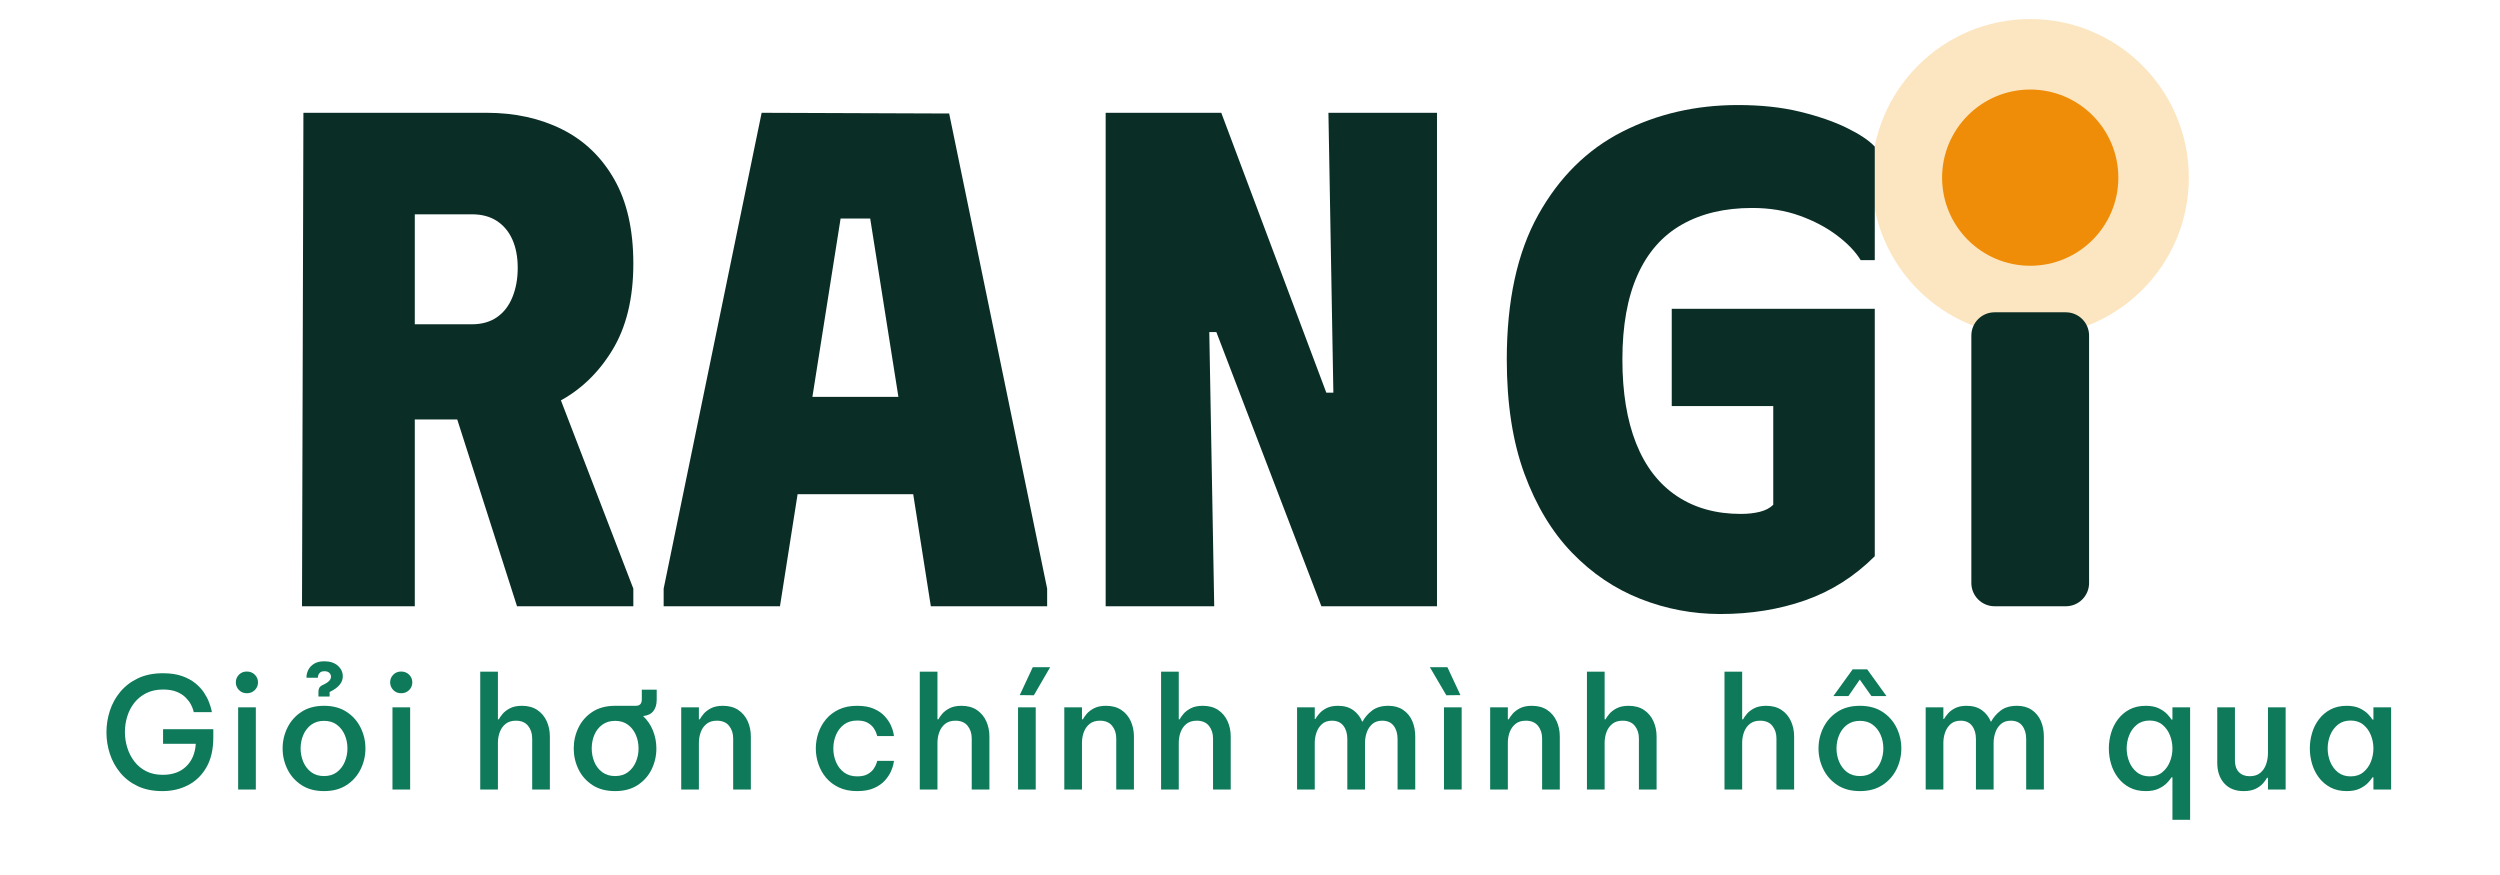
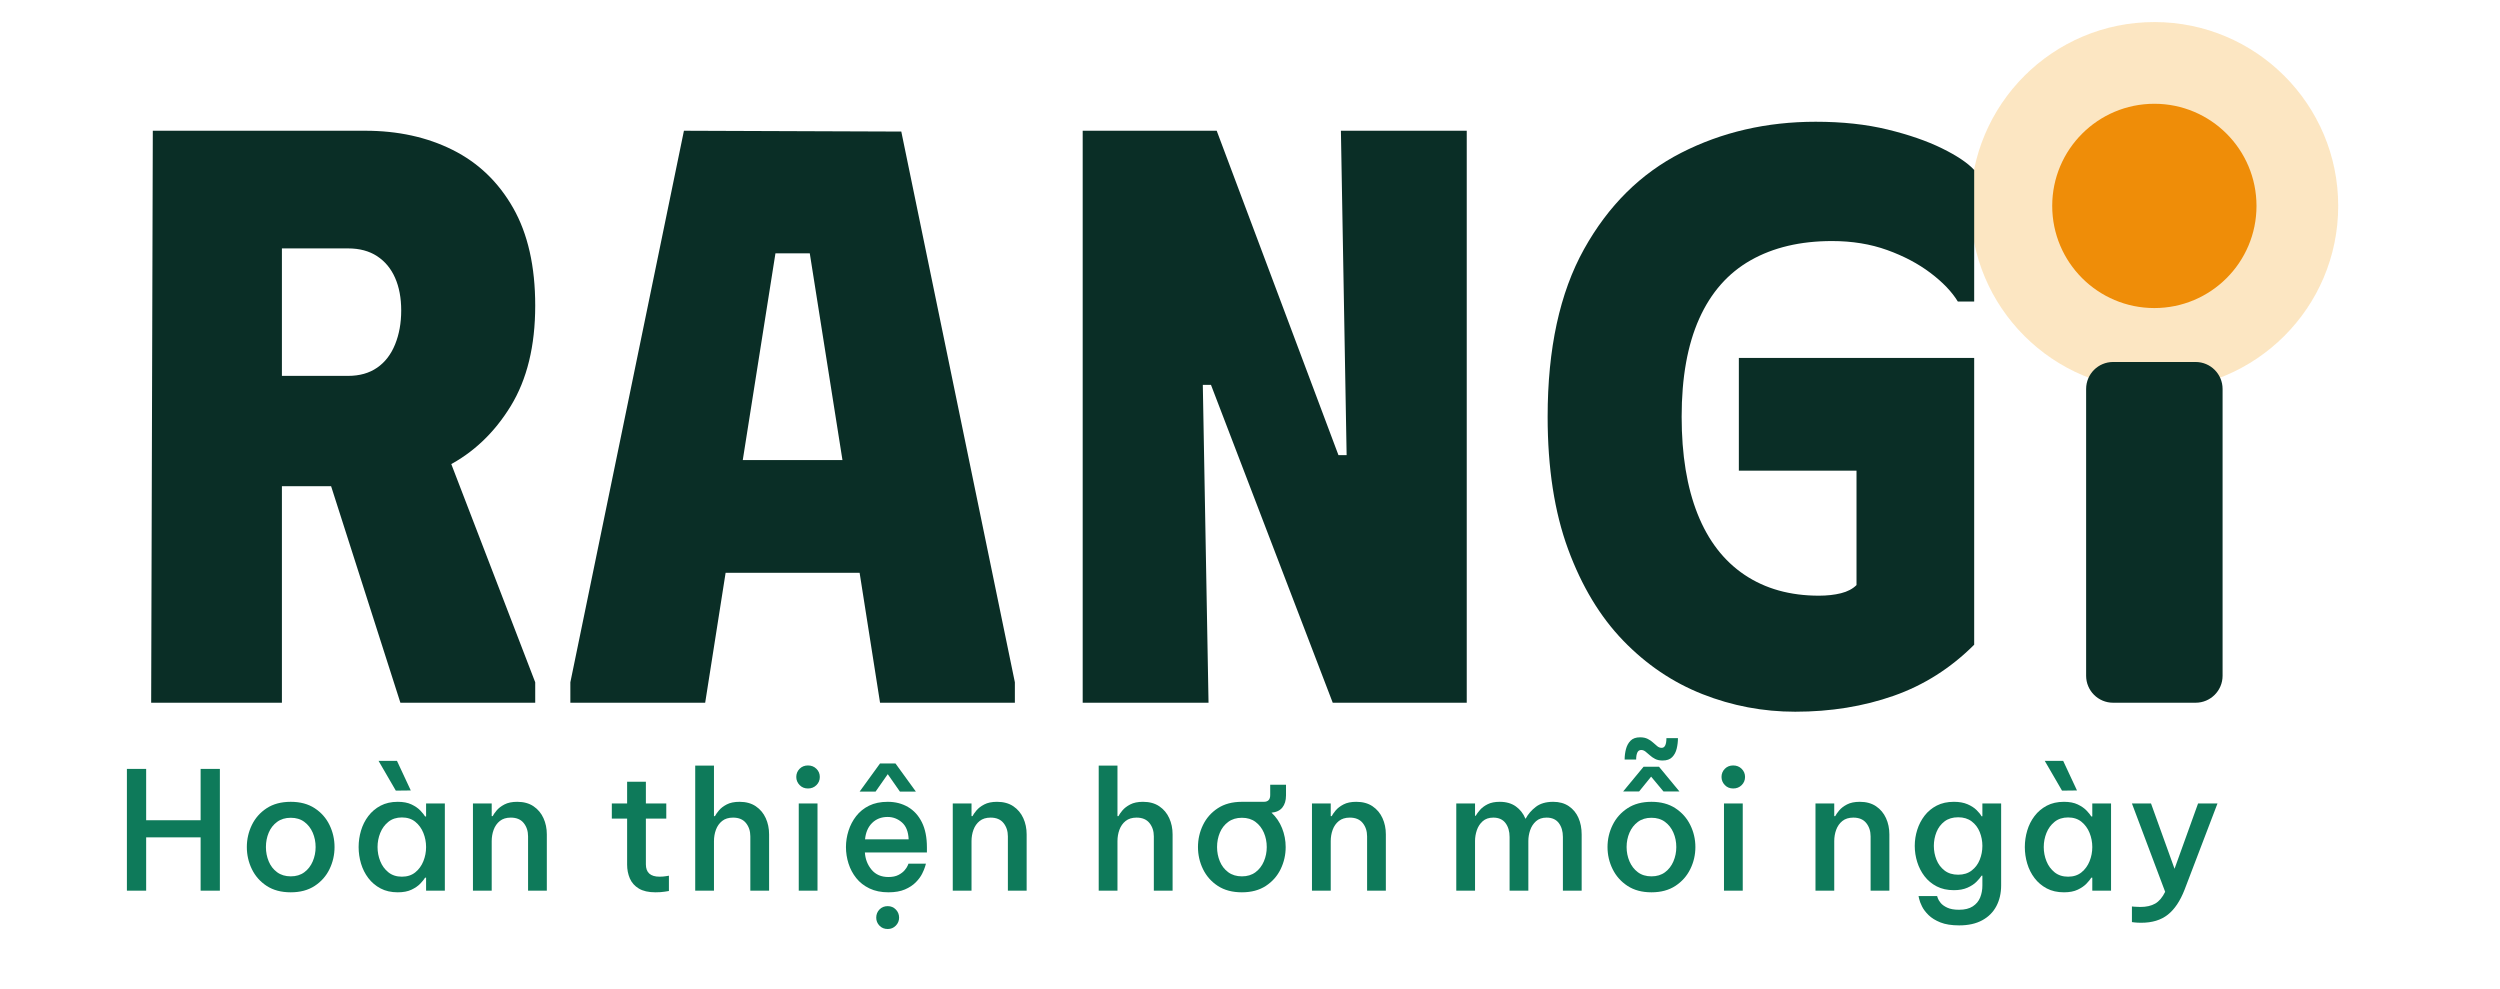
- <svg xmlns="http://www.w3.org/2000/svg" viewBox="0 0 354.63 124.00" role="img" aria-label="Rangi — Giỏi hơn chính mình hôm qua">
-   <g transform="translate(24.34 0)">
-     <circle cx="263.65" cy="25.20" r="22.5" fill="#F5A623" opacity="0.28" />
-     <circle cx="263.65" cy="25.20" r="12.5" fill="#EF8D08" />
-     <rect x="255.30" y="44.30" width="16.70" height="41.70" rx="3.30" fill="#0A2E26" />
-     <g transform="translate(14.00 86.00) scale(0.1 -0.1)">
-       <path d="M47 700L205 700L205 0L45 0ZM307 700Q367 700 414 676.5Q461 653 488 605.5Q515 558 515 486Q515 412 485 363Q455 314 407.5 289.5Q360 265 307 265L124 265L124 700ZM205 400L286 400Q307 400 321.5 410Q336 420 343.5 438.5Q351 457 351 480Q351 503 343.5 520Q336 537 321.5 546.5Q307 556 286 556L205 556ZM238 350L390 350L515 25L515 0L350 0Z" fill="#0A2E26" />
-     </g>
-     <g transform="translate(69.30 86.00) scale(0.1 -0.1)">
-       <path d="M5 0L5 25L144 700L410 699L549 25L549 0L384 0L359 159L195 159L170 0ZM216 297L338 297L298 550L256 550Z" fill="#0A2E26" />
-     </g>
-     <g transform="translate(128.00 86.00) scale(0.1 -0.1)">
-       <path d="M361 700L515 700L515 0L351 0L202 389L192 389L199 0L45 0L45 700L209 700L358 303L368 303Z" fill="#0A2E26" />
-     </g>
-     <g transform="translate(187.40 86.00) scale(0.1 -0.1)">
-       <path d="M20 350Q20 475 64.5 555Q109 635 183.5 673Q258 711 348 711Q397 711 436 701.5Q475 692 502.5 678.5Q530 665 542 652L542 491L522 491Q511 509 488.5 526Q466 543 435.5 554Q405 565 368 565Q310 565 268.5 541.5Q227 518 205.5 470Q184 422 184 350Q184 280 203.5 231Q223 182 261 156.5Q299 131 352 131Q367 131 379 134Q391 137 398 144L398 284L254 284L254 422L542 422L542 71Q499 28 443.5 8.5Q388 -11 323 -11Q264 -11 209.5 10.5Q155 32 112.5 76Q70 120 45 188Q20 256 20 350Z" fill="#0A2E26" />
-     </g>
+ <svg xmlns="http://www.w3.org/2000/svg" viewBox="0 0 305.95 121.00" role="img" aria-label="Rangi — Hoàn thiện hơn mỗi ngày">
+   <circle cx="263.65" cy="25.20" r="22.5" fill="#F5A623" opacity="0.28" />
+   <circle cx="263.65" cy="25.20" r="12.5" fill="#EF8D08" />
+   <rect x="255.30" y="44.30" width="16.70" height="41.70" rx="3.30" fill="#0A2E26" />
+   <g transform="translate(14.00 86.00) scale(0.1 -0.1)">
+     <path d="M47 700L205 700L205 0L45 0ZM307 700Q367 700 414 676.5Q461 653 488 605.5Q515 558 515 486Q515 412 485 363Q455 314 407.5 289.5Q360 265 307 265L124 265L124 700ZM205 400L286 400Q307 400 321.5 410Q336 420 343.5 438.5Q351 457 351 480Q351 503 343.5 520Q336 537 321.5 546.5Q307 556 286 556L205 556ZM238 350L390 350L515 25L515 0L350 0Z" fill="#0A2E26" />
  </g>
-   <g transform="translate(14.00 112.00) scale(0.022 -0.022)">
-     <path d="M411 -10Q319 -10 251.5 22Q184 54 139 108.5Q94 163 72 230.5Q50 298 50 369Q50 440 72 508Q94 576 139.5 630.5Q185 685 253.5 717.5Q322 750 414 750Q486 750 537 732Q588 714 623 685.5Q658 657 679 625Q700 593 711 564Q722 535 726 517Q730 499 730 499L613 499Q613 499 609 514Q605 529 593.5 550.5Q582 572 560 594Q538 616 502.5 630.5Q467 645 415 645Q353 645 306.5 621.5Q260 598 229.5 559Q199 520 184 471Q169 422 169 371Q169 319 184.5 269.5Q200 220 230.5 180.5Q261 141 306.5 118Q352 95 413 95Q508 95 564 149Q620 203 626 295L415 295L415 389L739 389L739 336Q739 222 695.5 145Q652 68 577.5 29Q503 -10 411 -10Z" fill="#0E7A5A" />
+   <g transform="translate(69.30 86.00) scale(0.1 -0.1)">
+     <path d="M5 0L5 25L144 700L410 699L549 25L549 0L384 0L359 159L195 159L170 0ZM216 297L338 297L298 550L256 550Z" fill="#0A2E26" />
  </g>
-   <g transform="translate(32.00 112.00) scale(0.022 -0.022)">
+   <g transform="translate(128.00 86.00) scale(0.1 -0.1)">
+     <path d="M361 700L515 700L515 0L351 0L202 389L192 389L199 0L45 0L45 700L209 700L358 303L368 303Z" fill="#0A2E26" />
+   </g>
+   <g transform="translate(187.40 86.00) scale(0.1 -0.1)">
+     <path d="M20 350Q20 475 64.5 555Q109 635 183.5 673Q258 711 348 711Q397 711 436 701.5Q475 692 502.5 678.5Q530 665 542 652L542 491L522 491Q511 509 488.5 526Q466 543 435.5 554Q405 565 368 565Q310 565 268.5 541.5Q227 518 205.5 470Q184 422 184 350Q184 280 203.5 231Q223 182 261 156.5Q299 131 352 131Q367 131 379 134Q391 137 398 144L398 284L254 284L254 422L542 422L542 71Q499 28 443.5 8.5Q388 -11 323 -11Q264 -11 209.5 10.5Q155 32 112.5 76Q70 120 45 188Q20 256 20 350Z" fill="#0A2E26" />
+   </g>
+   <g transform="translate(14.00 109.00) scale(0.020137 -0.020137)">
+     <path d="M76 0L76 740L193 740L193 428L524 428L524 740L641 740L641 0L524 0L524 324L193 324L193 0Z" fill="#0E7A5A" />
+   </g>
+   <g transform="translate(29.06 109.00) scale(0.020137 -0.020137)">
+     <path d="M324 -10Q237 -10 177.5 29Q118 68 87.5 131Q57 194 57 265Q57 336 87.5 399Q118 462 177.5 501Q237 540 324 540Q410 540 469.5 501Q529 462 559.5 399Q590 336 590 265Q590 194 559.5 131Q529 68 469.5 29Q410 -10 324 -10ZM324 87Q373 87 406.5 112Q440 137 457.5 178Q475 219 475 265Q475 312 457.5 352.5Q440 393 406.5 418Q373 443 324 443Q275 443 241 418Q207 393 190 352.5Q173 312 173 265Q173 219 190 178Q207 137 241 112Q275 87 324 87Z" fill="#0E7A5A" />
+   </g>
+   <g transform="translate(42.66 109.00) scale(0.020137 -0.020137)">
+     <path d="M287 608L182 789L294 789L378 609ZM299 540Q349 540 382.5 524Q416 508 436 487Q456 466 465 451L471 451L471 530L585 530L585 0L471 0L471 79L465 79Q456 64 436 43Q416 22 382.5 6Q349 -10 299 -10Q239 -10 194.5 13.5Q150 37 120 76.5Q90 116 75.5 165Q61 214 61 265Q61 316 75.5 365Q90 414 120 453.5Q150 493 194.5 516.5Q239 540 299 540ZM324 445Q275 445 242 418.5Q209 392 192.5 351Q176 310 176 265Q176 220 192.5 179Q209 138 242 111.5Q275 85 324 85Q373 85 405.5 111.5Q438 138 454.5 179Q471 220 471 265Q471 310 454.5 351Q438 392 405.5 418.5Q373 445 324 445Z" fill="#0E7A5A" />
+   </g>
+   <g transform="translate(56.55 109.00) scale(0.020137 -0.020137)">
+     <path d="M66 0L66 530L180 530L180 453L186 453Q193 467 210 487.5Q227 508 257.5 524Q288 540 335 540Q394 540 434 513Q474 486 494.5 441Q515 396 515 342L515 0L401 0L401 330Q401 378 374.5 411Q348 444 296 444Q255 444 229.5 423.5Q204 403 192 370.5Q180 338 180 301L180 0Z" fill="#0E7A5A" />
+   </g>
+   <g transform="translate(68.91 109.00) scale(0.020137 -0.020137)">
+     <path d="" fill="#0E7A5A" />
+   </g>
+   <g transform="translate(74.21 109.00) scale(0.020137 -0.020137)">
+     <path d="M298 -10Q235 -10 197 13Q159 36 142.5 74.5Q126 113 126 158L126 438L33 438L33 530L126 530L126 662L240 662L240 530L364 530L364 438L240 438L240 160Q240 85 323 85Q344 85 362 88Q380 91 380 91L380 -2Q380 -2 355.5 -6Q331 -10 298 -10Z" fill="#0E7A5A" />
+   </g>
+   <g transform="translate(83.55 109.00) scale(0.020137 -0.020137)">
+     <path d="M76 0L76 760L190 760L190 453L196 453Q203 467 220 487.5Q237 508 267.5 524Q298 540 345 540Q404 540 444 513Q484 486 504.5 441Q525 396 525 342L525 0L411 0L411 330Q411 378 384.5 411Q358 444 306 444Q265 444 239.5 423.5Q214 403 202 370.5Q190 338 190 301L190 0Z" fill="#0E7A5A" />
+   </g>
+   <g transform="translate(96.12 109.00) scale(0.020137 -0.020137)">
    <path d="M137 621Q106 621 86 642Q66 663 66 691Q66 720 86 740.5Q106 761 137 761Q168 761 188.5 740.5Q209 720 209 691Q209 662 188.5 641.5Q168 621 137 621ZM81 0L81 530L195 530L195 0Z" fill="#0E7A5A" />
  </g>
-   <g transform="translate(38.77 112.00) scale(0.022 -0.022)">
-     <path d="M291 600L291 632Q291 643 295.5 653.5Q300 664 312 671L327 678Q372 700 372 728Q372 741 361.5 752Q351 763 330 763Q311 763 301.5 754.5Q292 746 289.5 736Q287 726 287 721L214 721Q213 746 225 770.5Q237 795 262.5 811Q288 827 329 827Q384 827 416 798.5Q448 770 448 730Q448 671 367 631L363 629L363 600ZM327 -10Q241 -10 181.5 29Q122 68 91 131Q60 194 60 265Q60 336 91 399Q122 462 181.5 501Q241 540 327 540Q413 540 472.5 501Q532 462 563 399Q594 336 594 265Q594 194 563 131Q532 68 472.5 29Q413 -10 327 -10ZM327 87Q376 87 409.5 112Q443 137 460.5 178Q478 219 478 265Q478 312 460.5 352.5Q443 393 409.5 418Q376 443 327 443Q278 443 244.5 418Q211 393 193.5 352.5Q176 312 176 265Q176 219 193.5 178Q211 137 244.5 112Q278 87 327 87Z" fill="#0E7A5A" />
+   <g transform="translate(102.32 109.00) scale(0.020137 -0.020137)">
+     <path d="M143 602L267 773L361 773L485 602L388 602L314 708L240 602ZM318 -10Q252 -10 203 13.5Q154 37 122.5 76.5Q91 116 75.5 165Q60 214 60 265Q60 315 75.5 364Q91 413 122 453Q153 493 200.5 516.5Q248 540 314 540Q383 540 437 508.5Q491 477 521.5 415.5Q552 354 552 263L552 232L175 232Q179 171 216 127Q253 83 318 83Q355 83 379 95.5Q403 108 416.5 124Q430 140 435 152Q440 164 440 164L546 164Q546 164 541 146.5Q536 129 523 103Q510 77 484.5 51Q459 25 418.5 7.5Q378 -10 318 -10ZM176 312L441 312Q438 382 400 415Q362 448 313 448Q256 448 219 411.5Q182 375 176 312ZM314 -233Q283 -233 263.5 -212.5Q244 -192 244 -164Q244 -135 263.5 -114.5Q283 -94 314 -94Q343 -94 363 -114.5Q383 -135 383 -164Q383 -192 363 -212.5Q343 -233 314 -233Z" fill="#0E7A5A" />
  </g>
-   <g transform="translate(53.89 112.00) scale(0.022 -0.022)">
+   <g transform="translate(115.27 109.00) scale(0.020137 -0.020137)">
+     <path d="M66 0L66 530L180 530L180 453L186 453Q193 467 210 487.5Q227 508 257.5 524Q288 540 335 540Q394 540 434 513Q474 486 494.5 441Q515 396 515 342L515 0L401 0L401 330Q401 378 374.5 411Q348 444 296 444Q255 444 229.5 423.5Q204 403 192 370.5Q180 338 180 301L180 0Z" fill="#0E7A5A" />
+   </g>
+   <g transform="translate(127.64 109.00) scale(0.020137 -0.020137)">
+     <path d="" fill="#0E7A5A" />
+   </g>
+   <g transform="translate(132.93 109.00) scale(0.020137 -0.020137)">
+     <path d="M76 0L76 760L190 760L190 453L196 453Q203 467 220 487.5Q237 508 267.5 524Q298 540 345 540Q404 540 444 513Q484 486 504.5 441Q525 396 525 342L525 0L411 0L411 330Q411 378 384.5 411Q358 444 306 444Q265 444 239.5 423.5Q214 403 202 370.5Q190 338 190 301L190 0Z" fill="#0E7A5A" />
+   </g>
+   <g transform="translate(145.46 109.00) scale(0.020137 -0.020137)">
+     <path d="M324 -10Q237 -10 177.5 29Q118 68 87.5 131Q57 194 57 265Q57 336 87.5 399Q118 462 177.5 501Q237 540 324 540L457 540Q496 540 496 581L496 644L592 644L592 579Q592 533 570 505.5Q548 478 504 474Q546 435 568 380Q590 325 590 265Q590 194 559.5 131Q529 68 469.5 29Q410 -10 324 -10ZM324 87Q373 87 406.5 112Q440 137 457.5 178Q475 219 475 265Q475 312 457.5 352.5Q440 393 406.5 418Q373 443 324 443Q275 443 241 418Q207 393 190 352.5Q173 312 173 265Q173 219 190 178Q207 137 241 112Q275 87 324 87Z" fill="#0E7A5A" />
+   </g>
+   <g transform="translate(159.23 109.00) scale(0.020137 -0.020137)">
+     <path d="M66 0L66 530L180 530L180 453L186 453Q193 467 210 487.5Q227 508 257.5 524Q288 540 335 540Q394 540 434 513Q474 486 494.5 441Q515 396 515 342L515 0L401 0L401 330Q401 378 374.5 411Q348 444 296 444Q255 444 229.5 423.5Q204 403 192 370.5Q180 338 180 301L180 0Z" fill="#0E7A5A" />
+   </g>
+   <g transform="translate(171.60 109.00) scale(0.020137 -0.020137)">
+     <path d="" fill="#0E7A5A" />
+   </g>
+   <g transform="translate(176.89 109.00) scale(0.020137 -0.020137)">
+     <path d="M66 0L66 530L180 530L180 455L184 455Q193 471 210.5 491Q228 511 257 525.5Q286 540 330 540Q389 540 428 512Q467 484 486 438L488 438Q509 478 549 509Q589 540 655 540Q711 540 750 513.5Q789 487 808.5 442.5Q828 398 828 342L828 0L714 0L714 326Q714 378 689 411Q664 444 615 444Q575 444 550.5 422Q526 400 515 367.5Q504 335 504 302L504 0L390 0L390 326Q390 378 365 411Q340 444 291 444Q251 444 226.5 422Q202 400 191 367.5Q180 335 180 302L180 0Z" fill="#0E7A5A" />
+   </g>
+   <g transform="translate(195.52 109.00) scale(0.020137 -0.020137)">
+     <path d="M395 791Q368 791 349.5 800.5Q331 810 317 823Q303 836 290.5 845.5Q278 855 265 855Q248 855 241 839Q234 823 234 797L164 797Q164 829 172 860Q180 891 200 911.5Q220 932 258 932Q285 932 304 922.5Q323 913 337 900Q351 887 363 877.5Q375 868 389 868Q404 868 411 883.5Q418 899 418 927L488 927Q488 895 480.5 863.5Q473 832 453 811.5Q433 791 395 791ZM155 603L279 753L373 753L497 603L400 603L325 693L252 603ZM327 -10Q241 -10 181.5 29Q122 68 91 131Q60 194 60 265Q60 336 91 399Q122 462 181.5 501Q241 540 327 540Q413 540 472.5 501Q532 462 563 399Q594 336 594 265Q594 194 563 131Q532 68 472.5 29Q413 -10 327 -10ZM327 87Q376 87 409.5 112Q443 137 460.5 178Q478 219 478 265Q478 312 460.5 352.5Q443 393 409.5 418Q376 443 327 443Q278 443 244.5 418Q211 393 193.5 352.5Q176 312 176 265Q176 219 193.5 178Q211 137 244.5 112Q278 87 327 87Z" fill="#0E7A5A" />
+   </g>
+   <g transform="translate(209.35 109.00) scale(0.020137 -0.020137)">
    <path d="M137 621Q106 621 86 642Q66 663 66 691Q66 720 86 740.5Q106 761 137 761Q168 761 188.5 740.5Q209 720 209 691Q209 662 188.5 641.5Q168 621 137 621ZM81 0L81 530L195 530L195 0Z" fill="#0E7A5A" />
  </g>
-   <g transform="translate(60.66 112.00) scale(0.022 -0.022)">
+   <g transform="translate(215.56 109.00) scale(0.020137 -0.020137)">
    <path d="" fill="#0E7A5A" />
  </g>
-   <g transform="translate(66.45 112.00) scale(0.022 -0.022)">
-     <path d="M76 0L76 760L190 760L190 453L196 453Q203 467 220 487.5Q237 508 267.5 524Q298 540 345 540Q404 540 444 513Q484 486 504.5 441Q525 396 525 342L525 0L411 0L411 330Q411 378 384.5 411Q358 444 306 444Q265 444 239.5 423.5Q214 403 202 370.5Q190 338 190 301L190 0Z" fill="#0E7A5A" />
-   </g>
-   <g transform="translate(80.13 112.00) scale(0.022 -0.022)">
-     <path d="M324 -10Q237 -10 177.5 29Q118 68 87.5 131Q57 194 57 265Q57 336 87.5 399Q118 462 177.5 501Q237 540 324 540L457 540Q496 540 496 581L496 644L592 644L592 579Q592 533 570 505.5Q548 478 504 474Q546 435 568 380Q590 325 590 265Q590 194 559.5 131Q529 68 469.5 29Q410 -10 324 -10ZM324 87Q373 87 406.5 112Q440 137 457.5 178Q475 219 475 265Q475 312 457.5 352.5Q440 393 406.5 418Q373 443 324 443Q275 443 241 418Q207 393 190 352.5Q173 312 173 265Q173 219 190 178Q207 137 241 112Q275 87 324 87Z" fill="#0E7A5A" />
-   </g>
-   <g transform="translate(95.18 112.00) scale(0.022 -0.022)">
+   <g transform="translate(220.85 109.00) scale(0.020137 -0.020137)">
    <path d="M66 0L66 530L180 530L180 453L186 453Q193 467 210 487.5Q227 508 257.5 524Q288 540 335 540Q394 540 434 513Q474 486 494.5 441Q515 396 515 342L515 0L401 0L401 330Q401 378 374.5 411Q348 444 296 444Q255 444 229.5 423.5Q204 403 192 370.5Q180 338 180 301L180 0Z" fill="#0E7A5A" />
  </g>
-   <g transform="translate(108.69 112.00) scale(0.022 -0.022)">
-     <path d="" fill="#0E7A5A" />
+   <g transform="translate(233.18 109.00) scale(0.020137 -0.020137)">
+     <path d="M327 -211Q258 -211 213 -193Q168 -175 141 -148.5Q114 -122 101 -95.5Q88 -69 84 -51Q80 -33 80 -33L193 -33Q193 -33 197 -45.5Q201 -58 214.5 -74.5Q228 -91 255 -103.5Q282 -116 326 -116Q378 -116 409.5 -95.5Q441 -75 454.5 -41.5Q468 -8 468 31L468 91L463 91Q452 74 431.5 53.5Q411 33 377 18Q343 3 295 3Q235 3 190.5 26Q146 49 116.5 87.5Q87 126 72 174Q57 222 57 272Q57 322 72 369.5Q87 417 116.5 455.5Q146 494 190.5 517Q235 540 295 540Q343 540 377 525.5Q411 511 432 490.5Q453 470 463 452L468 452L468 530L582 530L582 32Q582 -39 553 -94Q524 -149 467 -180Q410 -211 327 -211ZM321 97Q370 97 403 122.5Q436 148 452 188Q468 228 468 272Q468 316 452 356Q436 396 403 421Q370 446 321 446Q271 446 238 421Q205 396 189 356Q173 316 173 272Q173 228 189 188Q205 148 238 122.5Q271 97 321 97Z" fill="#0E7A5A" />
  </g>
-   <g transform="translate(114.47 112.00) scale(0.022 -0.022)">
-     <path d="M323 -10Q256 -10 206 13.5Q156 37 123 76.5Q90 116 73.5 165Q57 214 57 265Q57 316 73.5 365Q90 414 123 453.5Q156 493 206 516.5Q256 540 323 540Q389 540 432.5 520.5Q476 501 502 472Q528 443 541 414Q554 385 557.5 365Q561 345 561 345L453 345Q453 345 448.5 360Q444 375 431 395Q418 415 392.5 430Q367 445 324 445Q273 445 239 419.5Q205 394 187.5 353Q170 312 170 265Q170 218 187.5 177Q205 136 239 110.5Q273 85 324 85Q367 85 392.5 100Q418 115 431 135Q444 155 448.5 170Q453 185 453 185L561 185Q561 185 557.5 165Q554 145 541 116Q528 87 502 58Q476 29 432.5 9.5Q389 -10 323 -10Z" fill="#0E7A5A" />
+   <g transform="translate(246.57 109.00) scale(0.020137 -0.020137)">
+     <path d="M287 608L182 789L294 789L378 609ZM299 540Q349 540 382.5 524Q416 508 436 487Q456 466 465 451L471 451L471 530L585 530L585 0L471 0L471 79L465 79Q456 64 436 43Q416 22 382.5 6Q349 -10 299 -10Q239 -10 194.5 13.5Q150 37 120 76.5Q90 116 75.5 165Q61 214 61 265Q61 316 75.5 365Q90 414 120 453.5Q150 493 194.5 516.5Q239 540 299 540ZM324 445Q275 445 242 418.5Q209 392 192.5 351Q176 310 176 265Q176 220 192.5 179Q209 138 242 111.5Q275 85 324 85Q373 85 405.5 111.5Q438 138 454.5 179Q471 220 471 265Q471 310 454.5 351Q438 392 405.5 418.5Q373 445 324 445Z" fill="#0E7A5A" />
  </g>
-   <g transform="translate(128.80 112.00) scale(0.022 -0.022)">
-     <path d="M76 0L76 760L190 760L190 453L196 453Q203 467 220 487.5Q237 508 267.5 524Q298 540 345 540Q404 540 444 513Q484 486 504.5 441Q525 396 525 342L525 0L411 0L411 330Q411 378 384.5 411Q358 444 306 444Q265 444 239.5 423.5Q214 403 202 370.5Q190 338 190 301L190 0Z" fill="#0E7A5A" />
-   </g>
-   <g transform="translate(142.52 112.00) scale(0.022 -0.022)">
-     <path d="M188 608L97 609L181 789L293 789ZM86 0L86 530L200 530L200 0Z" fill="#0E7A5A" />
-   </g>
-   <g transform="translate(149.52 112.00) scale(0.022 -0.022)">
-     <path d="M66 0L66 530L180 530L180 453L186 453Q193 467 210 487.5Q227 508 257.5 524Q288 540 335 540Q394 540 434 513Q474 486 494.5 441Q515 396 515 342L515 0L401 0L401 330Q401 378 374.5 411Q348 444 296 444Q255 444 229.5 423.5Q204 403 192 370.5Q180 338 180 301L180 0Z" fill="#0E7A5A" />
-   </g>
-   <g transform="translate(163.03 112.00) scale(0.022 -0.022)">
-     <path d="M76 0L76 760L190 760L190 453L196 453Q203 467 220 487.5Q237 508 267.5 524Q298 540 345 540Q404 540 444 513Q484 486 504.5 441Q525 396 525 342L525 0L411 0L411 330Q411 378 384.5 411Q358 444 306 444Q265 444 239.5 423.5Q214 403 202 370.5Q190 338 190 301L190 0Z" fill="#0E7A5A" />
-   </g>
-   <g transform="translate(176.76 112.00) scale(0.022 -0.022)">
-     <path d="" fill="#0E7A5A" />
-   </g>
-   <g transform="translate(182.54 112.00) scale(0.022 -0.022)">
-     <path d="M66 0L66 530L180 530L180 455L184 455Q193 471 210.5 491Q228 511 257 525.5Q286 540 330 540Q389 540 428 512Q467 484 486 438L488 438Q509 478 549 509Q589 540 655 540Q711 540 750 513.5Q789 487 808.5 442.5Q828 398 828 342L828 0L714 0L714 326Q714 378 689 411Q664 444 615 444Q575 444 550.5 422Q526 400 515 367.5Q504 335 504 302L504 0L390 0L390 326Q390 378 365 411Q340 444 291 444Q251 444 226.5 422Q202 400 191 367.5Q180 335 180 302L180 0Z" fill="#0E7A5A" />
-   </g>
-   <g transform="translate(202.94 112.00) scale(0.022 -0.022)">
-     <path d="M101 608L-5 789L108 789L192 609ZM86 0L86 530L200 530L200 0Z" fill="#0E7A5A" />
-   </g>
-   <g transform="translate(209.93 112.00) scale(0.022 -0.022)">
-     <path d="M66 0L66 530L180 530L180 453L186 453Q193 467 210 487.5Q227 508 257.5 524Q288 540 335 540Q394 540 434 513Q474 486 494.5 441Q515 396 515 342L515 0L401 0L401 330Q401 378 374.5 411Q348 444 296 444Q255 444 229.5 423.5Q204 403 192 370.5Q180 338 180 301L180 0Z" fill="#0E7A5A" />
-   </g>
-   <g transform="translate(223.44 112.00) scale(0.022 -0.022)">
-     <path d="M76 0L76 760L190 760L190 453L196 453Q203 467 220 487.5Q237 508 267.5 524Q298 540 345 540Q404 540 444 513Q484 486 504.5 441Q525 396 525 342L525 0L411 0L411 330Q411 378 384.5 411Q358 444 306 444Q265 444 239.5 423.5Q214 403 202 370.5Q190 338 190 301L190 0Z" fill="#0E7A5A" />
-   </g>
-   <g transform="translate(237.17 112.00) scale(0.022 -0.022)">
-     <path d="" fill="#0E7A5A" />
-   </g>
-   <g transform="translate(242.95 112.00) scale(0.022 -0.022)">
-     <path d="M76 0L76 760L190 760L190 453L196 453Q203 467 220 487.5Q237 508 267.5 524Q298 540 345 540Q404 540 444 513Q484 486 504.5 441Q525 396 525 342L525 0L411 0L411 330Q411 378 384.5 411Q358 444 306 444Q265 444 239.5 423.5Q214 403 202 370.5Q190 338 190 301L190 0Z" fill="#0E7A5A" />
-   </g>
-   <g transform="translate(256.64 112.00) scale(0.022 -0.022)">
-     <path d="M156 603L280 775L374 775L498 603L401 603L326 709L253 603ZM327 -10Q241 -10 181.5 29Q122 68 91 131Q60 194 60 265Q60 336 91 399Q122 462 181.5 501Q241 540 327 540Q413 540 472.5 501Q532 462 563 399Q594 336 594 265Q594 194 563 131Q532 68 472.5 29Q413 -10 327 -10ZM327 87Q376 87 409.5 112Q443 137 460.5 178Q478 219 478 265Q478 312 460.5 352.5Q443 393 409.5 418Q376 443 327 443Q278 443 244.5 418Q211 393 193.5 352.5Q176 312 176 265Q176 219 193.5 178Q211 137 244.5 112Q278 87 327 87Z" fill="#0E7A5A" />
-   </g>
-   <g transform="translate(271.71 112.00) scale(0.022 -0.022)">
-     <path d="M66 0L66 530L180 530L180 455L184 455Q193 471 210.5 491Q228 511 257 525.5Q286 540 330 540Q389 540 428 512Q467 484 486 438L488 438Q509 478 549 509Q589 540 655 540Q711 540 750 513.5Q789 487 808.5 442.5Q828 398 828 342L828 0L714 0L714 326Q714 378 689 411Q664 444 615 444Q575 444 550.5 422Q526 400 515 367.5Q504 335 504 302L504 0L390 0L390 326Q390 378 365 411Q340 444 291 444Q251 444 226.5 422Q202 400 191 367.5Q180 335 180 302L180 0Z" fill="#0E7A5A" />
-   </g>
-   <g transform="translate(292.10 112.00) scale(0.022 -0.022)">
-     <path d="" fill="#0E7A5A" />
-   </g>
-   <g transform="translate(297.89 112.00) scale(0.022 -0.022)">
-     <path d="M467 -195L467 79L461 79Q452 64 432 43Q412 22 378.5 6Q345 -10 295 -10Q235 -10 190.5 13.5Q146 37 116 76.5Q86 116 71.5 165Q57 214 57 265Q57 316 71.5 365Q86 414 116 453.5Q146 493 190.5 516.5Q235 540 295 540Q345 540 378.5 524Q412 508 432 487Q452 466 461 451L467 451L467 530L581 530L581 -195ZM320 85Q369 85 401.5 111.5Q434 138 450.5 179Q467 220 467 265Q467 310 450.5 351Q434 392 401.5 418.5Q369 445 320 445Q271 445 238 418.5Q205 392 188.5 351Q172 310 172 265Q172 220 188.5 179Q205 138 238 111.5Q271 85 320 85Z" fill="#0E7A5A" />
-   </g>
-   <g transform="translate(313.07 112.00) scale(0.022 -0.022)">
-     <path d="M236 -10Q156 -10 111 40Q66 90 66 173L66 530L180 530L180 187Q180 139 205.5 112.5Q231 86 275 86Q318 86 344 108Q370 130 381.5 164.5Q393 199 393 236L393 530L507 530L507 0L393 0L393 76L387 76Q379 61 361.5 40.5Q344 20 313.5 5Q283 -10 236 -10Z" fill="#0E7A5A" />
-   </g>
-   <g transform="translate(326.40 112.00) scale(0.022 -0.022)">
-     <path d="M295 540Q345 540 378.5 524Q412 508 432 487Q452 466 461 451L467 451L467 530L581 530L581 0L467 0L467 79L461 79Q452 64 432 43Q412 22 378.5 6Q345 -10 295 -10Q235 -10 190.5 13.5Q146 37 116 76.5Q86 116 71.5 165Q57 214 57 265Q57 316 71.5 365Q86 414 116 453.5Q146 493 190.5 516.5Q235 540 295 540ZM320 445Q271 445 238 418.5Q205 392 188.5 351Q172 310 172 265Q172 220 188.5 179Q205 138 238 111.5Q271 85 320 85Q369 85 401.5 111.5Q434 138 450.5 179Q467 220 467 265Q467 310 450.5 351Q434 392 401.5 418.5Q369 445 320 445Z" fill="#0E7A5A" />
+   <g transform="translate(260.16 109.00) scale(0.020137 -0.020137)">
+     <path d="M94 -195Q69 -195 53 -193Q37 -191 37 -191L37 -96Q37 -96 53 -97.5Q69 -99 88 -99Q143 -99 178.5 -78.5Q214 -58 239 -7L37 530L153 530L296 133L439 530L557 530L357 6Q317 -97 255 -146Q193 -195 94 -195Z" fill="#0E7A5A" />
  </g>
</svg>
